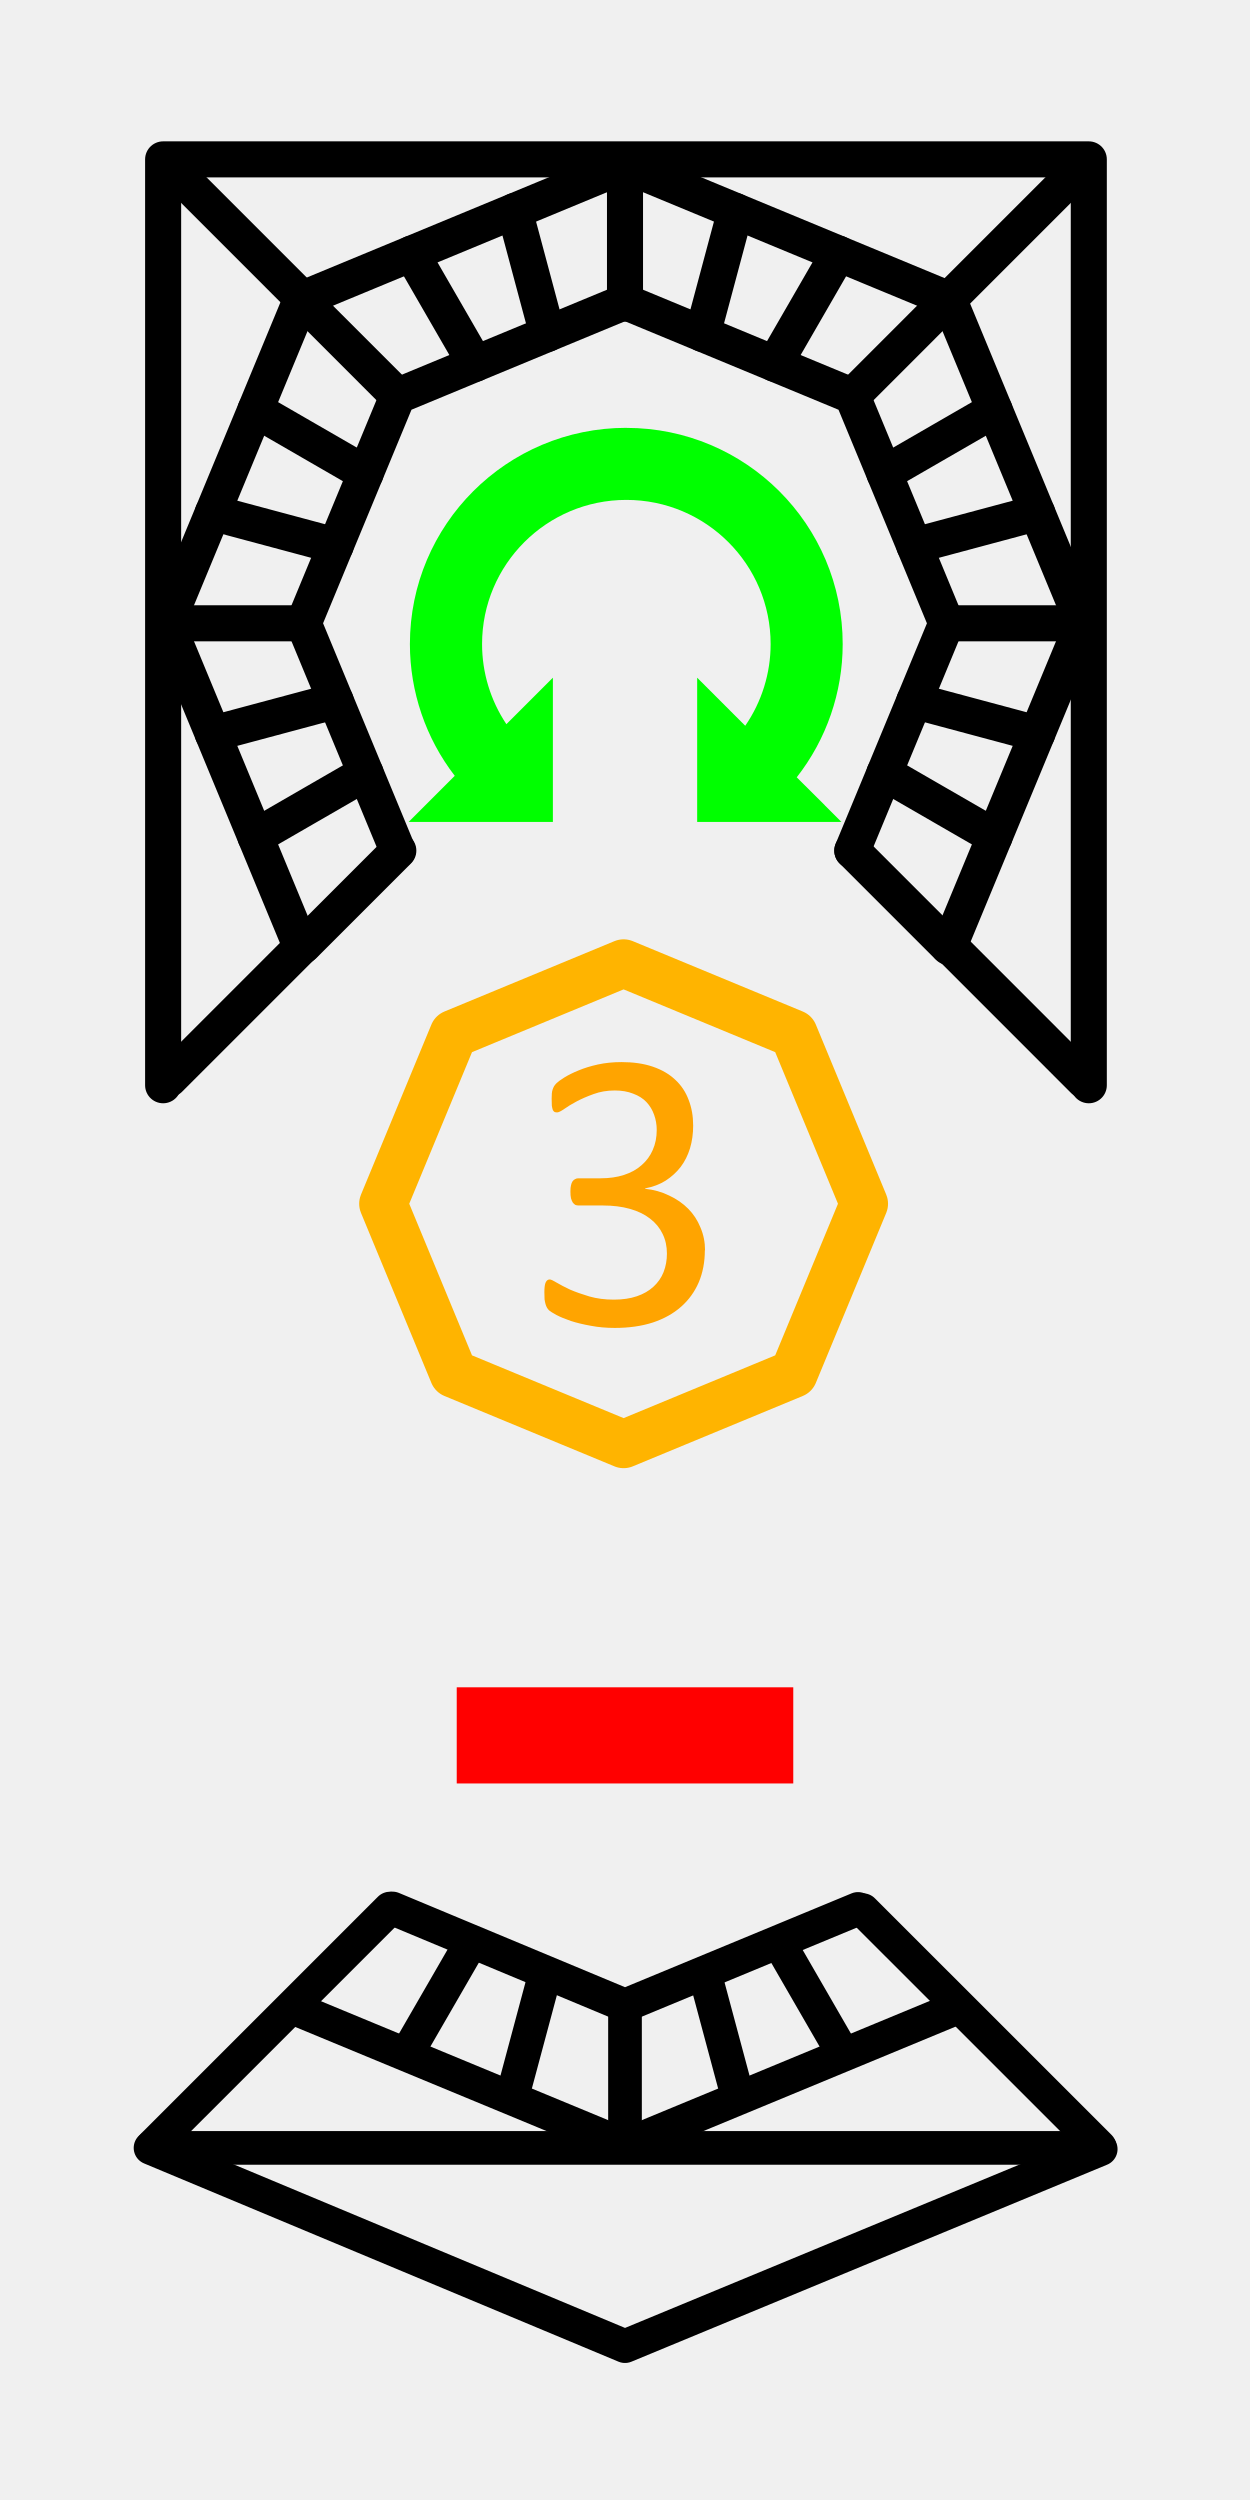
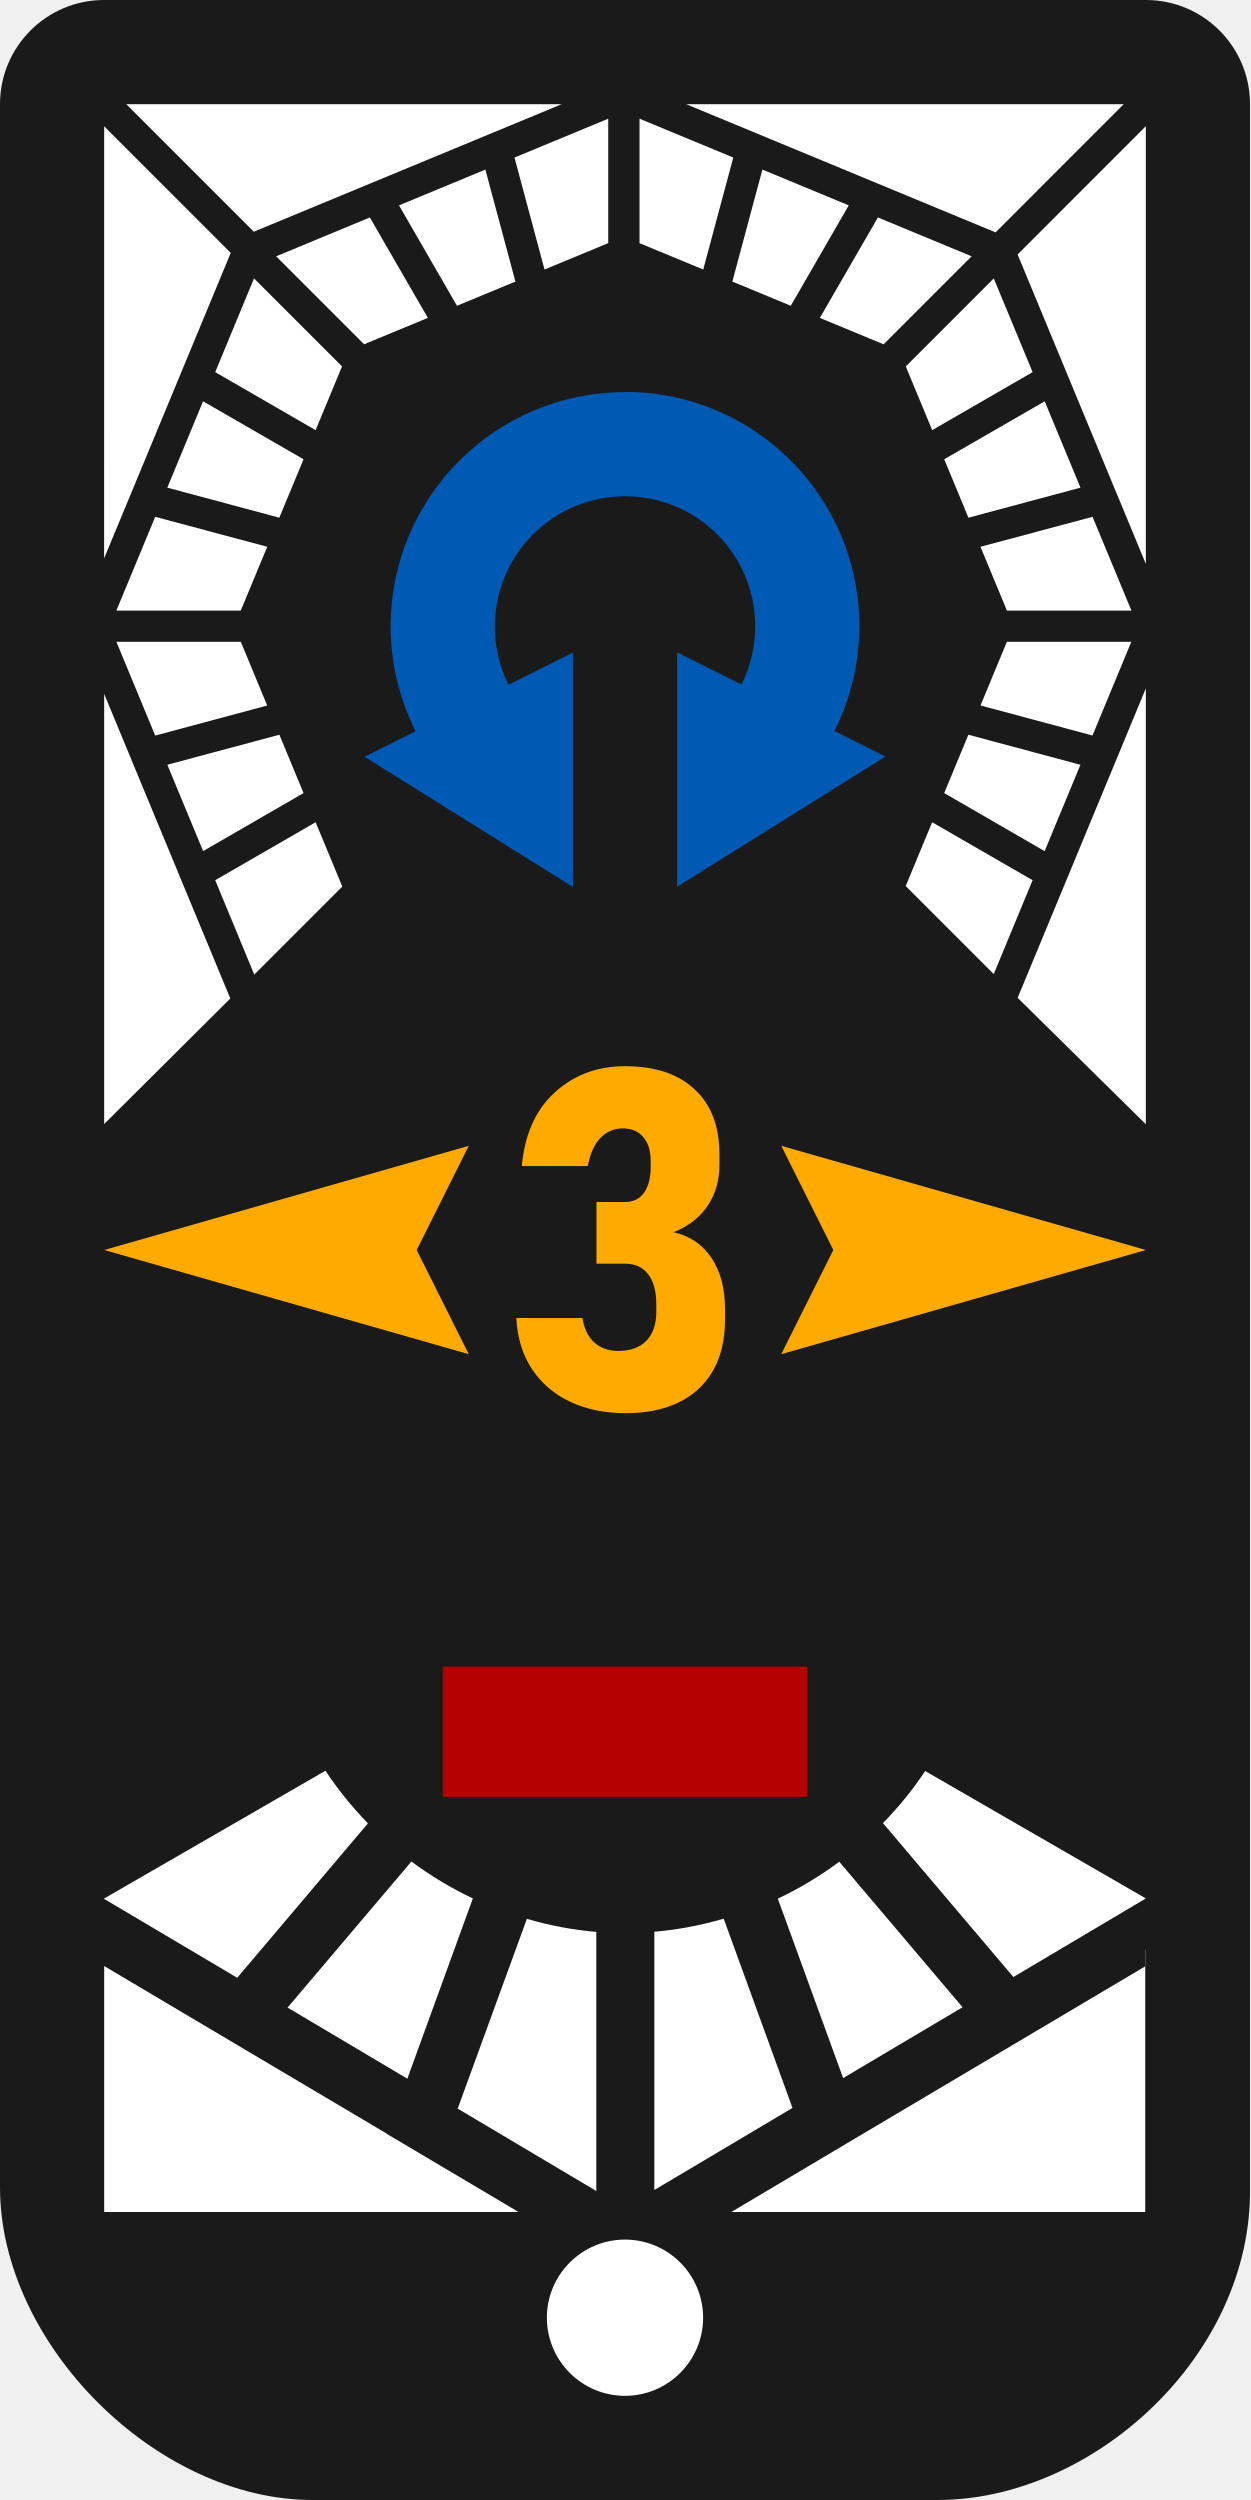
- <svg xmlns="http://www.w3.org/2000/svg" xmlns:ns1="http://www.openswatchbook.org/uri/2009/osb" width="26mm" height="52mm" viewBox="0 0 26 52" version="1.1" id="svg8">
-   <defs id="defs2">
-     <linearGradient id="linearGradient2823" ns1:paint="solid">
-       <stop style="stop-color:#000000;stop-opacity:1;" offset="0" id="stop2821" />
-     </linearGradient>
-     <linearGradient id="linearGradient841" ns1:paint="solid">
-       <stop style="stop-color:#000000;stop-opacity:1;" offset="0" id="stop839" />
-     </linearGradient>
-   </defs>
-   <g id="layer1" style="display:inline">
-     <path id="path939" style="display:inline;fill:none;fill-opacity:1;stroke:#000000;stroke-width:0.7;stroke-linecap:round;stroke-linejoin:round;stroke-miterlimit:4;stroke-dasharray:none" d="m 22.895,44.702 v 0 l -9.895,4.098 v 0 L 3.131,44.676" />
-     <g id="g115" style="display:inline;stroke-width:1.4;stroke-miterlimit:4;stroke-dasharray:none" transform="matrix(0.5001316,0,0,0.4997508,1.997105,16.82766)">
-       <path id="path2921" style="fill:none;fill-opacity:1;stroke:#000000;stroke-width:1.4;stroke-linejoin:round;stroke-miterlimit:4;stroke-dasharray:none;stroke-opacity:1" d="M 8.194,49.896 22,55.618 35.806,49.896" />
-       <path id="path1093" style="fill:none;stroke:#000000;stroke-width:1.4;stroke-linejoin:round;stroke-miterlimit:4;stroke-dasharray:none;stroke-opacity:1" d="M 2.266,55.725 H 41.734" />
-       <path id="path2933" style="fill:none;stroke:#000000;stroke-width:1.4;stroke-linecap:butt;stroke-linejoin:round;stroke-miterlimit:4;stroke-dasharray:none;stroke-opacity:1" d="m 22,49.795 v 5.936" />
-       <path id="path39" style="fill:none;stroke:#000000;stroke-width:1.4;stroke-linecap:round;stroke-linejoin:round;stroke-miterlimit:4;stroke-dasharray:none" d="m 31.691,45.778 v 0 l -9.691,4.017 -9.671,-4.036" />
-       <path id="path1076" style="fill:none;stroke:#000000;stroke-width:1.4;stroke-linecap:butt;stroke-linejoin:round;stroke-miterlimit:4;stroke-dasharray:none;stroke-opacity:1" d="m 18.695,48.425 -1.404,5.242" />
-       <path id="path1129" style="fill:none;stroke:#000000;stroke-width:1.4;stroke-linecap:butt;stroke-linejoin:round;stroke-miterlimit:4;stroke-dasharray:none;stroke-opacity:1" d="m 15.614,47.148 -2.712,4.699" />
-       <path id="path1161" style="fill:none;stroke:#000000;stroke-width:1.4;stroke-linecap:butt;stroke-linejoin:round;stroke-miterlimit:4;stroke-dasharray:none;stroke-opacity:1" d="M 31.097,51.848 28.386,47.148" />
-       <path id="path1167" style="fill:none;stroke:#000000;stroke-width:1.4;stroke-linecap:butt;stroke-linejoin:round;stroke-miterlimit:4;stroke-dasharray:none;stroke-opacity:1" d="M 26.709,53.667 25.305,48.425" />
-       <path id="path1124" style="fill:none;stroke:#000000;stroke-width:1.4;stroke-linecap:round;stroke-linejoin:round;stroke-miterlimit:4;stroke-dasharray:none;stroke-opacity:1" d="m 31.895,45.829 9.844,9.85" />
-       <path id="path1126" style="fill:none;stroke:#000000;stroke-width:1.4;stroke-linecap:round;stroke-linejoin:round;stroke-miterlimit:4;stroke-dasharray:none;stroke-opacity:1" d="M 12.221,45.764 2.377,55.614" />
-     </g>
-     <g id="g948" style="display:inline" transform="translate(1.500004,1.096088)">
-       <path id="rect871" style="fill:none;stroke:#000000;stroke-width:0.75;stroke-linecap:round;stroke-linejoin:round;stroke-miterlimit:4;stroke-dasharray:none;stroke-opacity:1" d="m 21.147,21.477 v 0 V 2.219 H 1.893 l 2.48e-5,19.258" />
-       <path id="path2927" style="fill:none;stroke:#000000;stroke-width:0.75;stroke-linecap:round;stroke-linejoin:round;stroke-miterlimit:4;stroke-dasharray:none;stroke-opacity:1" d="m 18.212,18.541 2.838,2.839" />
-       <path id="path1158" style="fill:none;stroke:#000000;stroke-width:0.75;stroke-linecap:round;stroke-linejoin:round;stroke-miterlimit:4;stroke-dasharray:none;stroke-opacity:1" d="M 1.989,2.316 4.828,5.155" />
-       <path id="path1164" style="fill:none;stroke:#000000;stroke-width:0.75;stroke-linecap:round;stroke-linejoin:round;stroke-miterlimit:4;stroke-dasharray:none;stroke-opacity:1" d="M 21.051,2.316 18.212,5.155" />
-       <path id="path1083" style="fill:none;stroke:#000000;stroke-width:0.75;stroke-linecap:round;stroke-linejoin:round;stroke-miterlimit:4;stroke-dasharray:none;stroke-opacity:1" d="M 4.828,18.541 2.021,21.348" />
-     </g>
-     <g id="g931" style="display:inline" transform="translate(1.500004,1.096088)">
-       <path id="path1122" style="display:inline;fill:none;fill-opacity:1;stroke:#000000;stroke-width:0.75;stroke-linecap:round;stroke-linejoin:round;stroke-miterlimit:4;stroke-dasharray:none;stroke-opacity:1" d="M 4.764,18.605 1.974,11.868 4.764,5.131 11.5,2.341 l 6.736,2.79 2.79,6.737 -2.79,6.737" />
-       <path id="path1146" style="fill:none;stroke:#000000;stroke-width:0.75;stroke-linecap:round;stroke-linejoin:round;stroke-miterlimit:4;stroke-dasharray:none;stroke-opacity:1" d="m 16.228,16.597 1.964,1.964" />
-       <path id="path1112-0" style="display:inline;fill:none;stroke:#000000;stroke-width:0.75;stroke-linecap:round;stroke-linejoin:round;stroke-miterlimit:4;stroke-dasharray:none;stroke-opacity:1" d="M 4.808,5.175 6.772,7.139" />
-       <path id="path1096-1" style="fill:none;stroke:#000000;stroke-width:0.75;stroke-linecap:round;stroke-linejoin:round;stroke-miterlimit:4;stroke-dasharray:none;stroke-opacity:1" d="M 11.5,2.4 V 5.218" />
-       <path id="path1065-4" style="fill:none;stroke:#000000;stroke-width:0.75;stroke-linecap:round;stroke-linejoin:round;stroke-miterlimit:4;stroke-dasharray:none;stroke-opacity:1" d="M 4.814,11.868 H 2.181" />
-       <path id="path1120-8" style="fill:none;stroke:#000000;stroke-width:0.75;stroke-linecap:round;stroke-linejoin:round;stroke-miterlimit:4;stroke-dasharray:none;stroke-opacity:1" d="M 20.966,11.868 H 18.186" />
-       <path id="path1104-4" style="fill:none;stroke:#000000;stroke-width:0.75;stroke-linecap:round;stroke-linejoin:round;stroke-miterlimit:4;stroke-dasharray:none;stroke-opacity:1" d="m 18.192,5.175 -1.964,1.965" />
-       <path id="path1082-1" style="fill:none;stroke:#000000;stroke-width:0.75;stroke-linecap:round;stroke-linejoin:round;stroke-miterlimit:4;stroke-dasharray:none;stroke-opacity:1" d="M 13.797,3.293 13.113,5.849" />
-       <path id="path1131-4" style="fill:none;stroke:#000000;stroke-width:0.75;stroke-linecap:round;stroke-linejoin:round;stroke-miterlimit:4;stroke-dasharray:none;stroke-opacity:1" d="m 15.938,4.179 -1.323,2.292" />
-       <path id="path1135-2" style="fill:none;stroke:#000000;stroke-width:0.75;stroke-linecap:round;stroke-linejoin:round;stroke-miterlimit:4;stroke-dasharray:none;stroke-opacity:1" d="m 6.104,14.984 -2.291,1.323" />
-       <path id="path1137-4" style="fill:none;stroke:#000000;stroke-width:0.75;stroke-linecap:round;stroke-linejoin:round;stroke-miterlimit:4;stroke-dasharray:none;stroke-opacity:1" d="m 19.187,7.429 -2.291,1.323" />
-       <path id="path1141-6" style="fill:none;stroke:#000000;stroke-width:0.75;stroke-linecap:round;stroke-linejoin:round;stroke-miterlimit:4;stroke-dasharray:none;stroke-opacity:1" d="M 5.482,13.481 2.926,14.166" />
-       <path id="path1143-6" style="fill:none;stroke:#000000;stroke-width:0.75;stroke-linecap:round;stroke-linejoin:round;stroke-miterlimit:4;stroke-dasharray:none;stroke-opacity:1" d="M 20.074,9.57 17.518,10.255" />
-       <path id="path1147-7" style="fill:none;stroke:#000000;stroke-width:0.75;stroke-linecap:round;stroke-linejoin:round;stroke-miterlimit:4;stroke-dasharray:none;stroke-opacity:1" d="M 5.482,10.255 2.926,9.57" />
-       <path id="path1149-2" style="fill:none;stroke:#000000;stroke-width:0.75;stroke-linecap:round;stroke-linejoin:round;stroke-miterlimit:4;stroke-dasharray:none;stroke-opacity:1" d="M 20.074,14.166 17.518,13.481" />
-       <path id="path1153-3" style="fill:none;stroke:#000000;stroke-width:0.75;stroke-linecap:round;stroke-linejoin:round;stroke-miterlimit:4;stroke-dasharray:none;stroke-opacity:1" d="M 6.104,8.752 3.813,7.429" />
-       <path id="path1155-0" style="fill:none;stroke:#000000;stroke-width:0.75;stroke-linecap:round;stroke-linejoin:round;stroke-miterlimit:4;stroke-dasharray:none;stroke-opacity:1" d="M 19.187,16.307 16.896,14.984" />
-       <path id="path1159-7" style="fill:none;stroke:#000000;stroke-width:0.75;stroke-linecap:round;stroke-linejoin:round;stroke-miterlimit:4;stroke-dasharray:none;stroke-opacity:1" d="M 8.385,6.471 7.062,4.179" />
-       <path id="path1165-1" style="fill:none;stroke:#000000;stroke-width:0.75;stroke-linecap:round;stroke-linejoin:round;stroke-miterlimit:4;stroke-dasharray:none;stroke-opacity:1" d="M 9.887,5.849 9.203,3.293" />
-       <path id="path1071" style="fill:none;stroke:#000000;stroke-width:0.75;stroke-linecap:round;stroke-linejoin:round;stroke-miterlimit:4;stroke-dasharray:none" d="M 6.772,16.597 4.814,11.868 6.772,7.139 11.5,5.181 l 4.728,1.959 1.958,4.729 -1.958,4.729" />
-       <path id="path898" style="fill:none;stroke:#000000;stroke-width:0.75;stroke-linecap:round;stroke-linejoin:round;stroke-miterlimit:4;stroke-dasharray:none;stroke-opacity:1" d="M 6.785,16.597 4.821,18.561" />
-     </g>
-     <path style="display:inline;fill:#ff0000;fill-opacity:1;stroke:#000000;stroke-width:0;stroke-linecap:butt;stroke-linejoin:miter;stroke-miterlimit:4;stroke-dasharray:none;stroke-opacity:1" d="m 9.5,35.096 v 2 h 7 v -2 z" id="path921" />
-     <path id="path1117" style="display:inline;opacity:1;fill:#00ff00;fill-opacity:1;stroke:#000000;stroke-width:0;stroke-linecap:round;stroke-linejoin:round;stroke-miterlimit:4;stroke-dasharray:none;stroke-dashoffset:37.795" d="m 13.027,8.899 a 4.501,4.498 0 0 0 -4.501,4.498 4.501,4.498 0 0 0 0.933,2.74 l -0.959,0.959 h 3 v -3 l -0.967,0.967 a 3.001,2.999 0 0 1 -0.506,-1.666 3.001,2.999 0 0 1 3.001,-2.999 3.001,2.999 0 0 1 3.001,2.999 3.001,2.999 0 0 1 -0.528,1.699 l -1,-1 v 3 h 3 l -0.348,-0.348 h 0.002 L 16.572,16.168 a 4.501,4.498 0 0 0 0.956,-2.77 4.501,4.498 0 0 0 -4.501,-4.498 z" />
-     <g aria-label="3" transform="scale(0.9957693,1.004249)" id="text1123" style="font-style:normal;font-variant:normal;font-weight:normal;font-stretch:normal;font-size:8.467px;line-height:1.25;font-family:Calibri;-inkscape-font-specification:'Calibri, Normal';font-variant-ligatures:normal;font-variant-caps:normal;font-variant-numeric:normal;font-variant-east-asian:normal;text-align:center;letter-spacing:0px;text-anchor:middle;display:inline;fill:#ffa400;fill-opacity:1;stroke:#ffb400;stroke-width:0;stroke-miterlimit:4;stroke-dasharray:none;stroke-opacity:1;paint-order:normal">
-       <path d="m 14.723,25.895 q 0,0.368 -0.128,0.666 -0.128,0.294 -0.368,0.504 -0.24,0.211 -0.591,0.327 -0.351,0.112 -0.794,0.112 -0.269,0 -0.504,-0.045 -0.232,-0.041 -0.413,-0.099 -0.182,-0.062 -0.302,-0.124 -0.12,-0.066 -0.153,-0.095 -0.029,-0.029 -0.045,-0.058 -0.017,-0.029 -0.029,-0.07 -0.012,-0.041 -0.021,-0.099 -0.004,-0.062 -0.004,-0.149 0,-0.149 0.029,-0.207 0.029,-0.058 0.083,-0.058 0.037,0 0.145,0.066 0.112,0.066 0.281,0.145 0.174,0.074 0.401,0.141 0.232,0.066 0.513,0.066 0.273,0 0.48,-0.07 0.207,-0.07 0.347,-0.198 0.141,-0.128 0.211,-0.302 0.07,-0.178 0.07,-0.384 0,-0.227 -0.091,-0.409 -0.087,-0.182 -0.26,-0.314 -0.169,-0.132 -0.422,-0.203 -0.248,-0.07 -0.566,-0.07 h -0.508 q -0.033,0 -0.066,-0.012 -0.029,-0.017 -0.054,-0.05 -0.021,-0.033 -0.037,-0.087 -0.012,-0.054 -0.012,-0.141 0,-0.079 0.012,-0.128 0.012,-0.054 0.033,-0.083 0.025,-0.033 0.054,-0.045 0.029,-0.017 0.066,-0.017 h 0.467 q 0.273,0 0.488,-0.07 0.219,-0.07 0.368,-0.203 0.153,-0.132 0.232,-0.314 0.083,-0.186 0.083,-0.413 0,-0.165 -0.054,-0.314 -0.054,-0.153 -0.161,-0.265 -0.107,-0.112 -0.277,-0.174 -0.165,-0.066 -0.384,-0.066 -0.24,0 -0.442,0.074 -0.198,0.07 -0.356,0.153 -0.157,0.083 -0.26,0.157 -0.103,0.07 -0.145,0.07 -0.029,0 -0.054,-0.008 -0.021,-0.012 -0.037,-0.041 -0.012,-0.033 -0.021,-0.087 -0.004,-0.058 -0.004,-0.149 0,-0.062 0.004,-0.107 0.004,-0.05 0.017,-0.083 0.012,-0.037 0.029,-0.066 0.017,-0.029 0.054,-0.066 0.041,-0.041 0.161,-0.116 0.12,-0.074 0.294,-0.145 0.178,-0.074 0.405,-0.124 0.232,-0.05 0.496,-0.05 0.372,0 0.653,0.095 0.281,0.095 0.467,0.269 0.19,0.174 0.281,0.418 0.095,0.24 0.095,0.533 0,0.252 -0.066,0.471 -0.066,0.215 -0.194,0.384 -0.128,0.165 -0.314,0.285 -0.186,0.116 -0.43,0.161 v 0.008 q 0.277,0.029 0.504,0.141 0.232,0.107 0.397,0.273 0.165,0.165 0.256,0.389 0.095,0.219 0.095,0.471 z" style="font-style:normal;font-variant:normal;font-weight:normal;font-stretch:normal;font-size:8.467px;font-family:Calibri;-inkscape-font-specification:'Calibri, Normal';font-variant-ligatures:normal;font-variant-caps:normal;font-variant-numeric:normal;font-variant-east-asian:normal;text-align:center;text-anchor:middle;fill:#ffa400;fill-opacity:1;stroke:#ffb400;stroke-width:0;stroke-miterlimit:4;stroke-dasharray:none;stroke-opacity:1;paint-order:normal" id="path57" />
-     </g>
-     <path id="path975" style="display:inline;opacity:1;fill:none;fill-opacity:1;stroke:#ffb400;stroke-width:1;stroke-linecap:round;stroke-linejoin:round;stroke-miterlimit:4;stroke-dasharray:none;stroke-dashoffset:37.795;stroke-opacity:1" d="m 12.971,20.038 3.536,1.464 1.464,3.536 -1.464,3.536 -3.536,1.464 -3.536,-1.464 -1.464,-3.536 1.464,-3.536 z" />
+ <svg xmlns="http://www.w3.org/2000/svg" width="24.001mm" height="48mm" viewBox="0 0 24.001 48" version="1.1" id="svg8" xml:space="preserve">
+   <defs id="defs2" />
+   <g id="layer1" style="display:inline" transform="translate(-50,-98)">
+     <path id="path4343" style="display:inline;fill:#1a1a1a;stroke:none;stroke-width:0.707;stroke-linejoin:round;paint-order:markers fill stroke" d="m 52,98 c -1.105,-2.18e-4 -2,0.895 -2,2 L 50,140 c 0,3 3,6 6,6 h 12 c 3,0 6.047,-2.791 6,-6 l 1.82e-4,-40 C 74,98.895 73.105,98 72,98 Z" />
+     <path style="display:inline;fill:#b40000;fill-opacity:1;stroke:#000000;stroke-width:0;stroke-linecap:butt;stroke-linejoin:miter;stroke-miterlimit:4;stroke-dasharray:none;stroke-opacity:1" d="m 58.5,130 v 2.5 h 7 V 130 Z" id="path4351" />
+     <path id="path4355" style="display:inline;fill:#005ab4;fill-opacity:1;stroke-width:1;stroke-linecap:round;stroke-linejoin:round;paint-order:markers fill stroke" d="m 62,105.529 a 4.5,4.5 0 0 0 -4.5,4.5 4.5,4.5 0 0 0 0.479,2.011 l -0.004,0.002 -0.975,0.488 4,2.5 v -4.5 l -1.235,0.617 a 2.5,2.5 0 0 1 -0.075,-0.16 2.5,2.5 0 0 1 -0.082,-0.231 2.5,2.5 0 0 1 -0.06,-0.238 2.5,2.5 0 0 1 -0.036,-0.243 2.5,2.5 0 0 1 -0.012,-0.245 2.5,2.5 0 0 1 0.012,-0.245 2.5,2.5 0 0 1 0.036,-0.243 2.5,2.5 0 0 1 0.06,-0.238 2.5,2.5 0 0 1 0.082,-0.231 2.5,2.5 0 0 1 0.105,-0.222 2.5,2.5 0 0 1 0.127,-0.211 2.5,2.5 0 0 1 0.146,-0.197 2.5,2.5 0 0 1 0.165,-0.182 2.5,2.5 0 0 1 0.182,-0.165 2.5,2.5 0 0 1 0.197,-0.146 2.5,2.5 0 0 1 0.211,-0.127 2.5,2.5 0 0 1 0.222,-0.105 2.5,2.5 0 0 1 0.231,-0.082 2.5,2.5 0 0 1 0.238,-0.06 2.5,2.5 0 0 1 0.243,-0.036 2.5,2.5 0 0 1 0.245,-0.012 v -5.1e-4 a 2.5,2.5 0 0 1 0.085,0.002 2.5,2.5 0 0 1 0.085,0.005 2.5,2.5 0 0 1 0.085,0.007 2.5,2.5 0 0 1 0.085,0.01 2.5,2.5 0 0 1 0.084,0.013 2.5,2.5 0 0 1 0.084,0.015 2.5,2.5 0 0 1 0.083,0.019 2.5,2.5 0 0 1 0.083,0.022 2.5,2.5 0 0 1 0.082,0.024 2.5,2.5 0 0 1 0.081,0.027 2.5,2.5 0 0 1 0.08,0.03 2.5,2.5 0 0 1 0.079,0.033 2.5,2.5 0 0 1 0.078,0.035 2.5,2.5 0 0 1 0.076,0.038 2.5,2.5 0 0 1 0.075,0.04 2.5,2.5 0 0 1 0.074,0.043 2.5,2.5 0 0 1 0.072,0.045 2.5,2.5 0 0 1 0.071,0.049 2.5,2.5 0 0 1 0.069,0.05 2.5,2.5 0 0 1 0.067,0.052 2.5,2.5 0 0 1 0.065,0.056 2.5,2.5 0 0 1 0.064,0.056 2.5,2.5 0 0 1 0.061,0.059 2.5,2.5 0 0 1 0.059,0.061 2.5,2.5 0 0 1 0.057,0.064 2.5,2.5 0 0 1 0.055,0.065 2.5,2.5 0 0 1 0.053,0.067 2.5,2.5 0 0 1 0.05,0.069 2.5,2.5 0 0 1 0.048,0.071 2.5,2.5 0 0 1 0.046,0.072 2.5,2.5 0 0 1 0.043,0.074 2.5,2.5 0 0 1 0.04,0.075 2.5,2.5 0 0 1 0.038,0.076 2.5,2.5 0 0 1 0.035,0.078 2.5,2.5 0 0 1 0.033,0.079 2.5,2.5 0 0 1 0.029,0.08 2.5,2.5 0 0 1 0.027,0.081 2.5,2.5 0 0 1 0.024,0.082 2.5,2.5 0 0 1 0.022,0.083 2.5,2.5 0 0 1 0.019,0.083 2.5,2.5 0 0 1 0.015,0.084 2.5,2.5 0 0 1 0.013,0.084 2.5,2.5 0 0 1 0.01,0.085 2.5,2.5 0 0 1 0.008,0.085 2.5,2.5 0 0 1 0.004,0.085 2.5,2.5 0 0 1 0.002,0.085 2.5,2.5 0 0 1 -0.012,0.245 2.5,2.5 0 0 1 -0.036,0.243 2.5,2.5 0 0 1 -0.059,0.238 2.5,2.5 0 0 1 -0.083,0.231 2.5,2.5 0 0 1 -0.075,0.16 l -1.235,-0.617 v 4.5 l 4,-2.5 -0.975,-0.488 -0.004,-0.002 a 4.5,4.5 0 0 0 0.479,-2.011 4.5,4.5 0 0 0 -4.5,-4.5 z" />
+     <path d="m 62,141 c -0.829,0 -1.5,0.675 -1.5,1.5 0,0.825 0.671,1.5 1.5,1.5 0.829,0 1.5,-0.675 1.5,-1.5 0,-0.825 -0.671,-1.5 -1.5,-1.5 z" id="path4365" style="display:inline;fill:#ffffff;fill-opacity:1;stroke:none;stroke-width:0.439;stroke-opacity:1" />
+     <polygon points="0.02,15.8 0.02,27.85 20.32,27.85 13.88,24.03 13.88,24.02 7.15,20.03 " id="polygon4367" transform="matrix(0.3919263,0,0,0.3919263,51.99246,129.5557)" style="fill:#ffffff;fill-opacity:1;stroke:none;stroke-opacity:1" />
+     <polygon points="37.22,24 30.74,27.85 51.02,27.85 51.02,14.99 51.01,15 51.01,15.82 43.93,20.02 " id="polygon4369" transform="matrix(0.3919263,0,0,0.3919263,51.99246,129.5557)" style="fill:#ffffff;fill-opacity:1;stroke:none;stroke-opacity:1" />
+     <path d="m 66.114,133.745 c -0.368,0.274 -0.764,0.513 -1.18,0.709 l 1.254,3.445 2.293,-1.36 c 0,0 -2.367,-2.794 -2.367,-2.794 z" id="path4371" style="fill:#ffffff;fill-opacity:1;stroke:none;stroke-width:0.392;stroke-opacity:1" />
+     <path d="m 57.899,133.741 -2.379,2.806 h 0.004 l 2.297,1.364 1.258,-3.461 c -0.415,-0.196 -0.811,-0.435 -1.18,-0.709 z" id="path4373" style="fill:#ffffff;fill-opacity:1;stroke:none;stroke-width:0.392;stroke-opacity:1" />
+     <path d="m 62.563,135.09 v 0 4.958 l 2.653,-1.576 -1.321,-3.633 c -0.443,0.129 -0.886,0.212 -1.333,0.251 z" id="path4375" style="fill:#ffffff;fill-opacity:1;stroke:none;stroke-width:0.392;stroke-opacity:1" />
+     <path d="m 58.792,138.488 2.657,1.579 v -4.974 c -0.447,-0.039 -0.89,-0.121 -1.333,-0.251 l -1.329,3.645 v 0 z" id="path4377" style="fill:#ffffff;fill-opacity:1;stroke:none;stroke-width:0.392;stroke-opacity:1" />
+     <path d="m 54.556,135.972 2.508,-2.963 v 0 c -0.306,-0.317 -0.58,-0.655 -0.815,-1.011 l -4.256,2.457 2.559,1.517 v 0 z" id="path4379" style="fill:#ffffff;fill-opacity:1;stroke:none;stroke-width:0.392;stroke-opacity:1" />
+     <path d="m 67.76,132.009 c -0.235,0.353 -0.506,0.686 -0.807,0.995 l 2.504,2.955 2.536,-1.505 v -0.008 l -4.229,-2.442 v 0 z" id="path4381" style="fill:#ffffff;fill-opacity:1;stroke:none;stroke-width:0.392;stroke-opacity:1" />
+     <path style="color:#000000;display:inline;fill:#ffffff;fill-opacity:1;stroke:none;stroke-width:0.6;stroke-linecap:round;stroke-linejoin:round;stroke-opacity:1;-inkscape-stroke:none" d="m 67.897,113.787 1.929,1.113 -0.746,1.802 -1.69,-1.69 z" id="path4385" />
+     <path style="color:#000000;display:inline;fill:#ffffff;fill-opacity:1;stroke:none;stroke-width:0.6;stroke-linecap:round;stroke-linejoin:round;stroke-opacity:1;-inkscape-stroke:none" d="m 56.06,113.787 0.512,1.235 -1.69,1.69 -0.75,-1.812 z" id="path4387" />
+     <path style="color:#000000;display:inline;fill:#ffffff;fill-opacity:1;stroke:none;stroke-width:0.6;stroke-linecap:round;stroke-linejoin:round;stroke-opacity:1;-inkscape-stroke:none" d="m 68.593,112.107 2.151,0.577 -0.687,1.658 -1.928,-1.115 z" id="path4389" />
+     <path style="color:#000000;display:inline;fill:#ffffff;fill-opacity:1;stroke:none;stroke-width:0.6;stroke-linecap:round;stroke-linejoin:round;stroke-opacity:1;-inkscape-stroke:none" d="m 55.364,112.107 0.464,1.12 -1.928,1.114 -0.687,-1.658 z" id="path4391" />
+     <path style="color:#000000;display:inline;fill:#ffffff;fill-opacity:1;stroke:none;stroke-width:0.6;stroke-linecap:round;stroke-linejoin:round;stroke-opacity:1;-inkscape-stroke:none" d="m 69.332,110.323 h 2.389 l -0.745,1.799 -2.15,-0.577 z" id="path4393" />
+     <path style="color:#000000;display:inline;fill:#ffffff;fill-opacity:1;stroke:none;stroke-width:0.6;stroke-linecap:round;stroke-linejoin:round;stroke-opacity:1;-inkscape-stroke:none" d="m 52.235,110.323 h 2.389 l 0.506,1.223 -2.15,0.577 z" id="path4395" />
+     <path style="color:#000000;display:inline;fill:#ffffff;fill-opacity:1;stroke:none;stroke-width:0.6;stroke-linecap:round;stroke-linejoin:round;stroke-opacity:1;-inkscape-stroke:none" d="m 70.977,107.923 0.746,1.8 H 69.333 l -0.508,-1.225 z" id="path4397" />
+     <path style="color:#000000;display:inline;fill:#ffffff;fill-opacity:1;stroke:none;stroke-width:0.6;stroke-linecap:round;stroke-linejoin:round;stroke-opacity:1;-inkscape-stroke:none" d="m 52.98,107.923 2.151,0.575 -0.508,1.225 H 52.234 Z" id="path4399" />
+     <path style="color:#000000;display:inline;fill:#ffffff;fill-opacity:1;stroke:none;stroke-width:0.6;stroke-linecap:round;stroke-linejoin:round;stroke-opacity:1;-inkscape-stroke:none" d="m 70.058,105.705 0.687,1.658 -2.151,0.577 -0.465,-1.122 z" id="path4401" />
+     <path style="color:#000000;display:inline;fill:#ffffff;fill-opacity:1;stroke:none;stroke-width:0.6;stroke-linecap:round;stroke-linejoin:round;stroke-opacity:1;-inkscape-stroke:none" d="m 53.899,105.705 1.929,1.113 -0.465,1.122 -2.151,-0.577 z" id="path4403" />
+     <path style="color:#000000;display:inline;fill:#ffffff;fill-opacity:1;stroke:none;stroke-width:0.6;stroke-linecap:round;stroke-linejoin:round;stroke-opacity:1;-inkscape-stroke:none" d="m 69.08,103.345 0.746,1.8 -1.928,1.114 -0.507,-1.224 z" id="path4405" />
+     <path style="color:#000000;display:inline;fill:#ffffff;fill-opacity:1;stroke:none;stroke-width:0.6;stroke-linecap:round;stroke-linejoin:round;stroke-opacity:1;-inkscape-stroke:none" d="m 54.877,103.345 1.69,1.69 -0.507,1.224 -1.928,-1.114 z" id="path4407" />
+     <path style="color:#000000;display:inline;fill:#ffffff;fill-opacity:1;stroke:none;stroke-width:0.6;stroke-linecap:round;stroke-linejoin:round;stroke-opacity:1;-inkscape-stroke:none" d="m 57.101,102.175 1.114,1.928 -1.224,0.507 -1.689,-1.689 z" id="path4409" />
+     <path style="color:#000000;display:inline;fill:#ffffff;fill-opacity:1;stroke:none;stroke-width:0.6;stroke-linecap:round;stroke-linejoin:round;stroke-opacity:1;-inkscape-stroke:none" d="m 66.856,102.175 1.799,0.746 -1.69,1.69 -1.224,-0.507 z" id="path4411" />
+     <path style="color:#000000;display:inline;fill:#ffffff;fill-opacity:1;stroke:none;stroke-width:0.6;stroke-linecap:round;stroke-linejoin:round;stroke-opacity:1;-inkscape-stroke:none" d="m 59.319,101.256 0.577,2.15 -1.122,0.465 -1.113,-1.928 z" id="path4413" />
+     <path style="color:#000000;display:inline;fill:#ffffff;fill-opacity:1;stroke:none;stroke-width:0.6;stroke-linecap:round;stroke-linejoin:round;stroke-opacity:1;-inkscape-stroke:none" d="m 64.638,101.256 1.658,0.687 -1.113,1.928 -1.122,-0.465 z" id="path4415" />
+     <path style="color:#000000;display:inline;fill:#ffffff;fill-opacity:1;stroke:none;stroke-width:0.6;stroke-linecap:round;stroke-linejoin:round;stroke-opacity:1;-inkscape-stroke:none" d="m 62.279,100.279 1.8,0.746 -0.577,2.15 -1.223,-0.506 z" id="path4417" />
+     <path style="color:#000000;display:inline;fill:#ffffff;fill-opacity:1;stroke:none;stroke-width:0.6;stroke-linecap:round;stroke-linejoin:round;stroke-opacity:1;-inkscape-stroke:none" d="m 61.678,100.279 v 2.389 l -1.223,0.507 -0.577,-2.15 z" id="path4419" />
+     <path style="color:#000000;display:inline;fill:#ffffff;fill-opacity:1;stroke:none;stroke-width:0.6;stroke-linecap:round;stroke-linejoin:round;stroke-opacity:1;-inkscape-stroke:none" d="m 63.173,100 h 8.402 l -2.46,2.462 -4.544,-1.883 a 0.3,0.3 0 0 0 -0.009,-0.004 l -0.005,-0.002 a 0.3,0.3 0 0 0 -0.014,-0.006 z" id="path4423" />
+     <path style="color:#000000;display:inline;fill:#ffffff;fill-opacity:1;stroke:none;stroke-width:0.6;stroke-linecap:round;stroke-linejoin:round;stroke-opacity:1;-inkscape-stroke:none" d="m 52.424,100 h 8.361 l -1.378,0.571 a 0.3,0.3 0 0 0 -0.005,0.002 l -4.529,1.876 z" id="path4425" />
+     <path style="color:#000000;display:inline;fill:#ffffff;fill-opacity:1;stroke:none;stroke-width:0.6;stroke-linecap:round;stroke-linejoin:round;stroke-opacity:1;-inkscape-stroke:none" d="m 52,111.323 0.524,1.265 a 0.3,0.3 0 0 0 0.009,0.023 l 1.889,4.56 -2.422,2.41 z" id="path4427" />
+     <path style="color:#000000;display:inline;fill:#ffffff;fill-opacity:1;stroke:none;stroke-width:0.6;stroke-linecap:round;stroke-linejoin:round;stroke-opacity:1;-inkscape-stroke:none" d="m 72,100.423 v 8.404 l -0.569,-1.374 a 0.3,0.3 0 0 0 -0.005,-0.011 l -1.888,-4.556 z" id="path4429" />
+     <path style="color:#000000;display:inline;fill:#ffffff;fill-opacity:1;stroke:none;stroke-width:0.6;stroke-linecap:round;stroke-linejoin:round;stroke-opacity:1;-inkscape-stroke:none" d="m 52,100.425 2.43,2.431 -1.901,4.587 a 0.3,0.3 0 0 0 -0.003,0.007 l -0.527,1.271 z" id="path4431" />
+     <path style="color:#000000;display:inline;fill:#ffffff;fill-opacity:1;stroke:none;stroke-width:0.6;stroke-linecap:round;stroke-linejoin:round;stroke-opacity:1;-inkscape-stroke:none" d="m 72,111.217 v 8.369 l -2.461,-2.428 1.884,-4.548 a 0.3,0.3 0 0 0 0.011,-0.026 z" id="path4433" />
+     <path d="m 62.004,125.132 q -0.588,0 -1.05,-0.215 -0.462,-0.215 -0.736,-0.624 -0.274,-0.408 -0.305,-0.988 v 0 h 1.27 v 0 q 0.045,0.301 0.224,0.467 0.18,0.166 0.462,0.166 0.35,0 0.539,-0.193 0.193,-0.198 0.193,-0.552 v -0.153 q 0,-0.373 -0.157,-0.575 -0.153,-0.202 -0.44,-0.202 h -0.552 v -1.185 h 0.552 q 0.233,0 0.359,-0.175 0.13,-0.18 0.13,-0.498 v -0.112 q 0,-0.301 -0.144,-0.462 -0.139,-0.166 -0.395,-0.166 -0.251,0 -0.431,0.189 -0.175,0.189 -0.238,0.534 v 0 h -1.266 v 0 q 0.081,-0.911 0.633,-1.414 0.552,-0.503 1.347,-0.503 0.866,0 1.338,0.444 0.476,0.44 0.476,1.252 v 0.198 q 0,0.453 -0.229,0.79 -0.229,0.337 -0.651,0.503 0.471,0.108 0.727,0.494 0.26,0.386 0.26,0.983 v 0.198 q 0,0.857 -0.503,1.329 -0.503,0.471 -1.414,0.471 z" style="font-weight:bold;font-size:7.056px;line-height:1.25;font-family:Bahnschrift;-inkscape-font-specification:'Bahnschrift Bold';letter-spacing:0px;word-spacing:0px;display:inline;fill:#ffaa00;fill-opacity:1;stroke-width:0.345" id="path4443" />
+     <path style="fill:#ffaa00;fill-opacity:1;stroke:#000000;stroke-width:0;stroke-linecap:round;stroke-linejoin:round;stroke-miterlimit:1.5;stroke-dasharray:none;paint-order:markers fill stroke" d="m 52,122 7,-2 -1,2 1,2 z" id="path43020" />
+     <path style="fill:#ffaa00;fill-opacity:1;stroke:#000000;stroke-width:0;stroke-linecap:round;stroke-linejoin:round;stroke-miterlimit:1.5;stroke-dasharray:none;paint-order:markers fill stroke" d="m 72,122 -7,-2 1,2 -1,2 z" id="path43022" />
  </g>
</svg>
